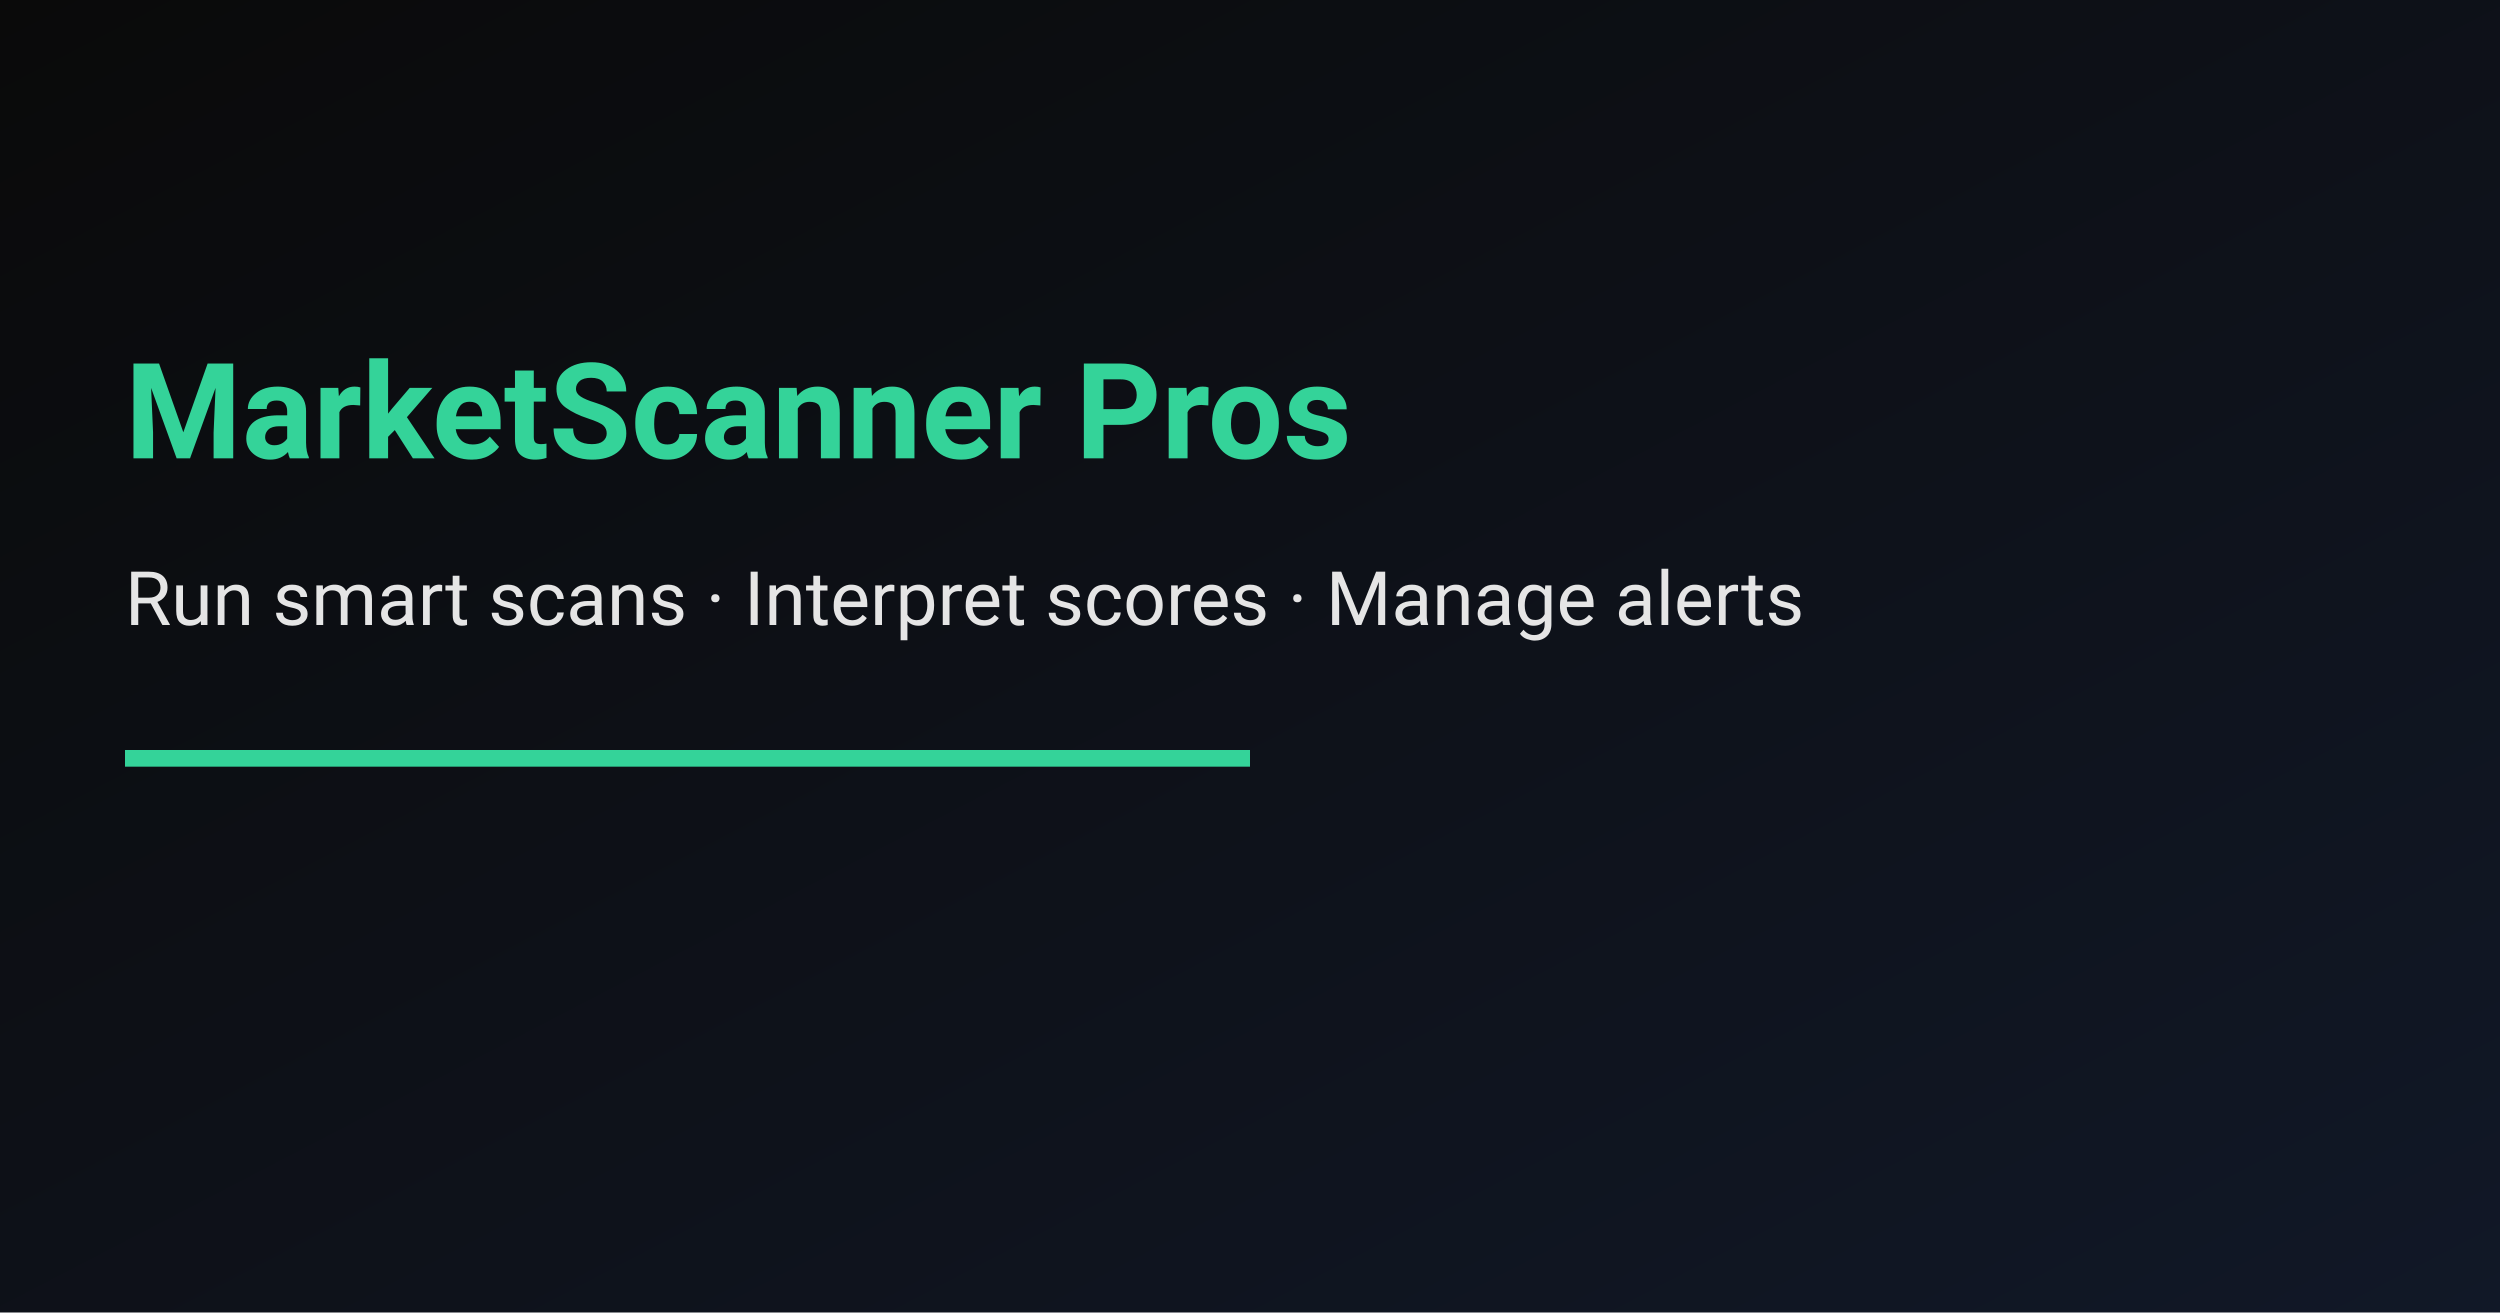
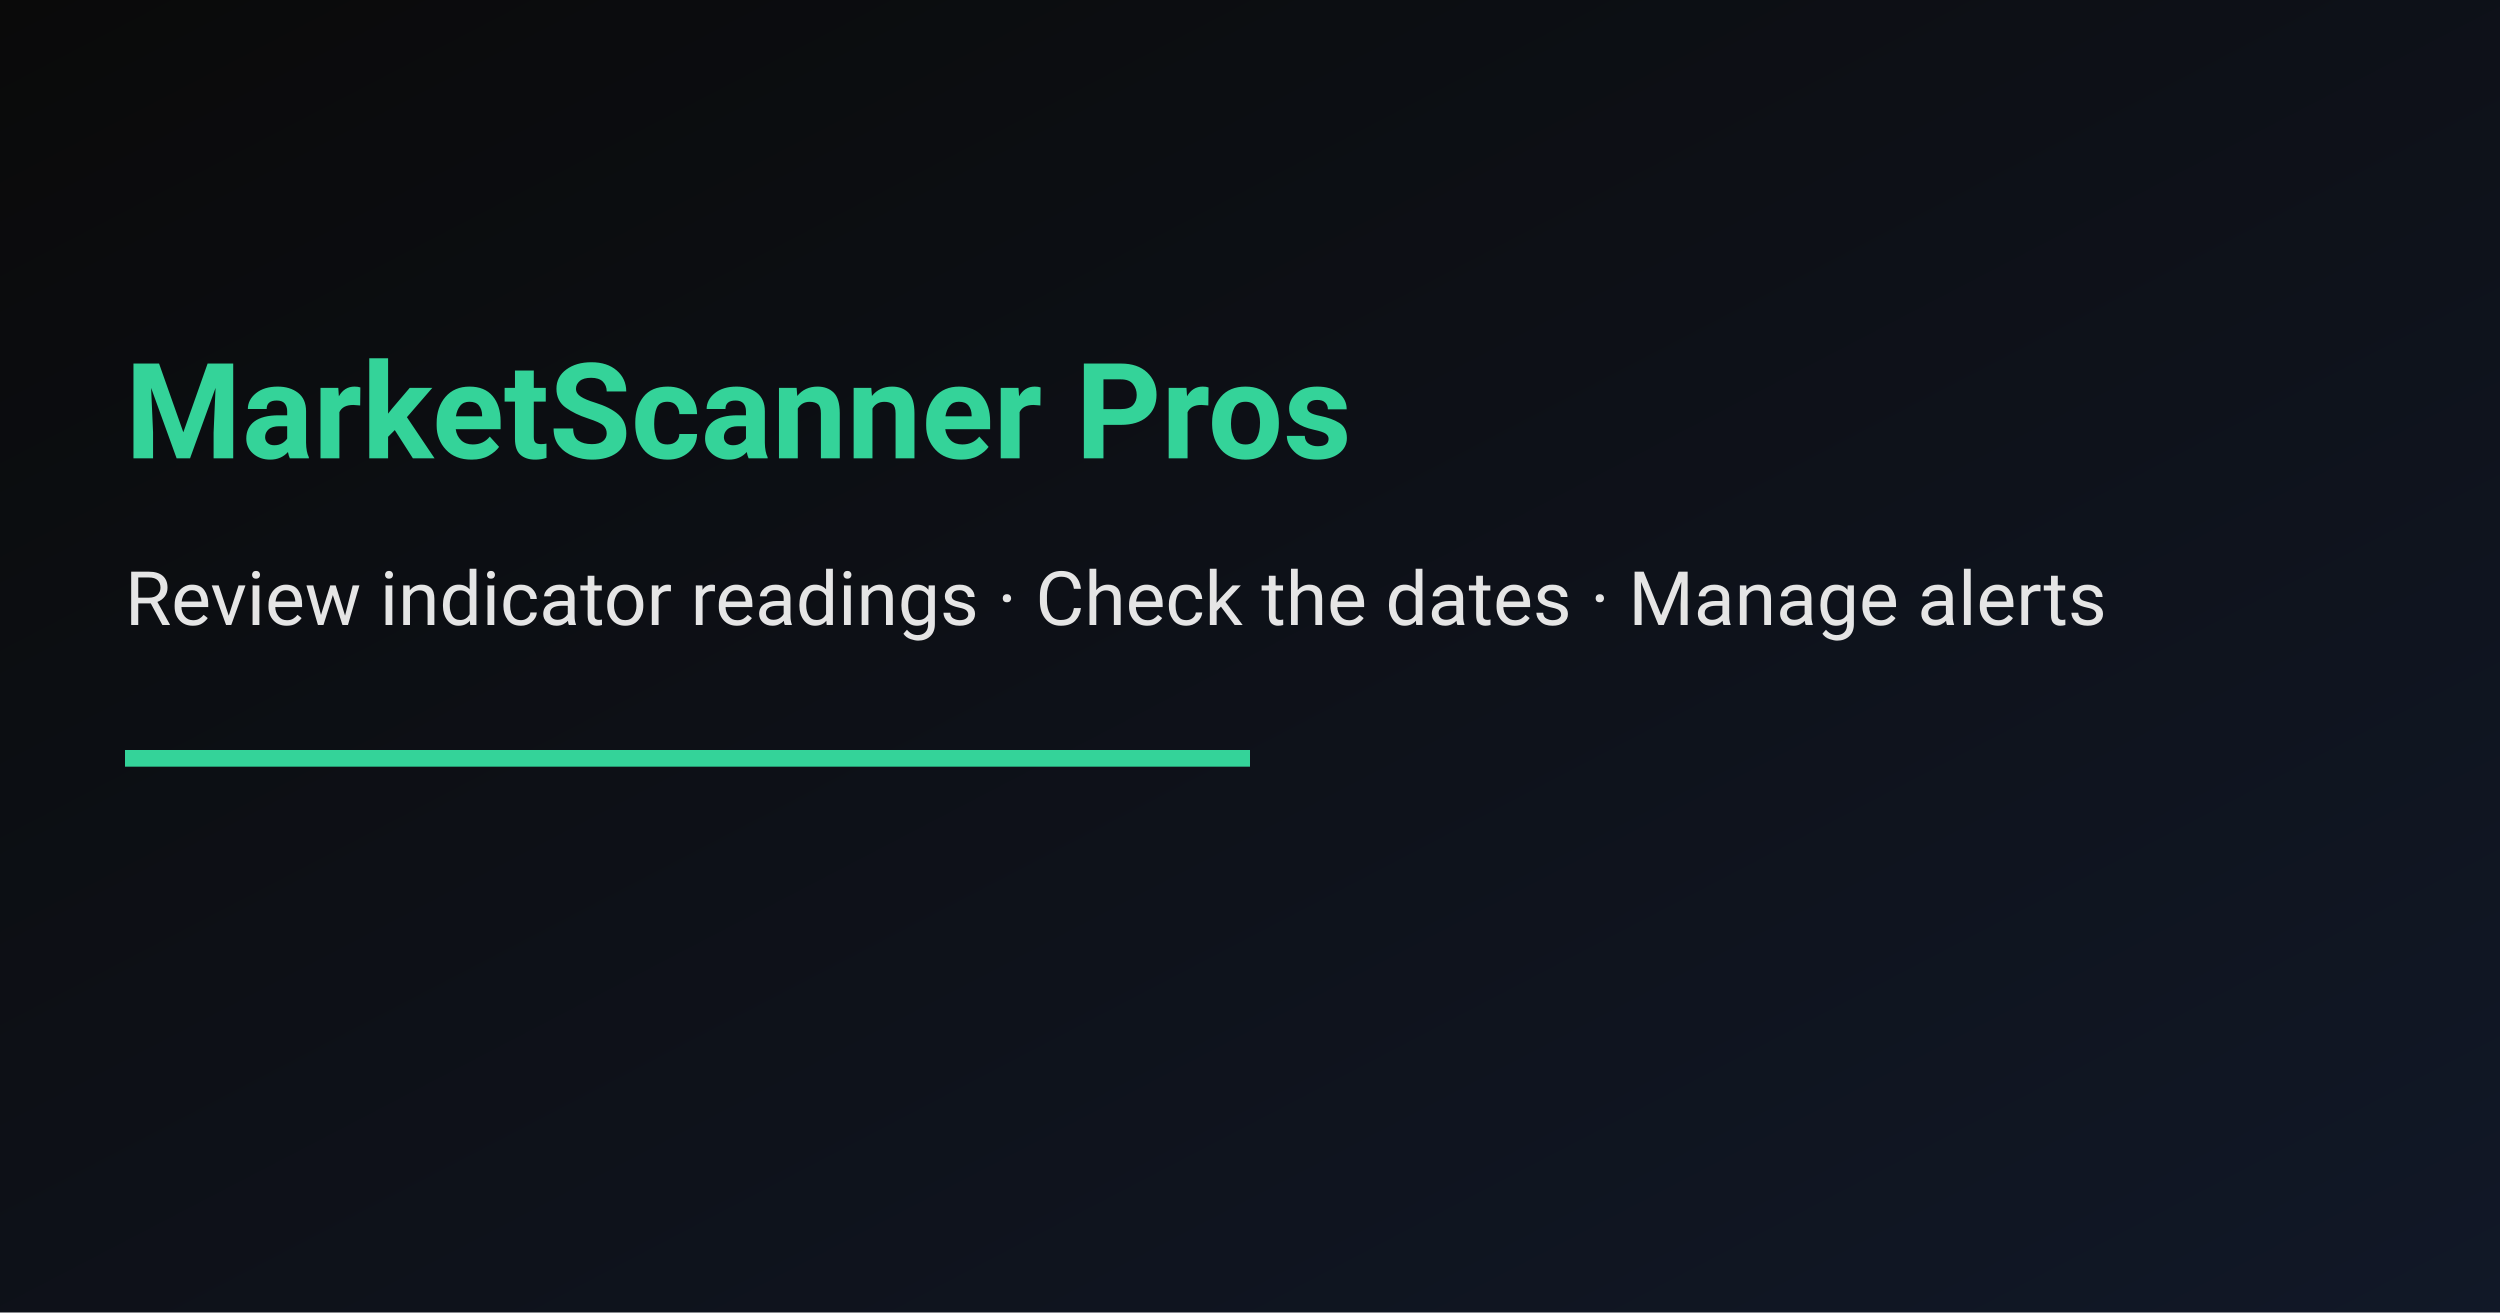
<svg xmlns="http://www.w3.org/2000/svg" width="1200" height="630">
  <defs>
    <linearGradient id="g" x1="0" x2="1" y1="0" y2="1">
      <stop offset="0" stop-color="#0a0a0a" />
      <stop offset="1" stop-color="#111827" />
    </linearGradient>
  </defs>
  <rect width="100%" height="100%" fill="url(#g)" />
  <text x="60" y="220" fill="#34d399" font-size="64" font-family="Segoe UI, Roboto, Helvetica, Arial" font-weight="700">
    MarketScanner Pros
  </text>
  <text x="60" y="300" fill="#e5e5e5" font-size="36" font-family="Segoe UI, Roboto, Helvetica, Arial">
-     Run smart scans · Interpret scores · Manage alerts
+     Review indicator readings · Check the dates · Manage alerts
  </text>
  <rect x="60" y="360" width="540" height="8" fill="#34d399" />
</svg>
